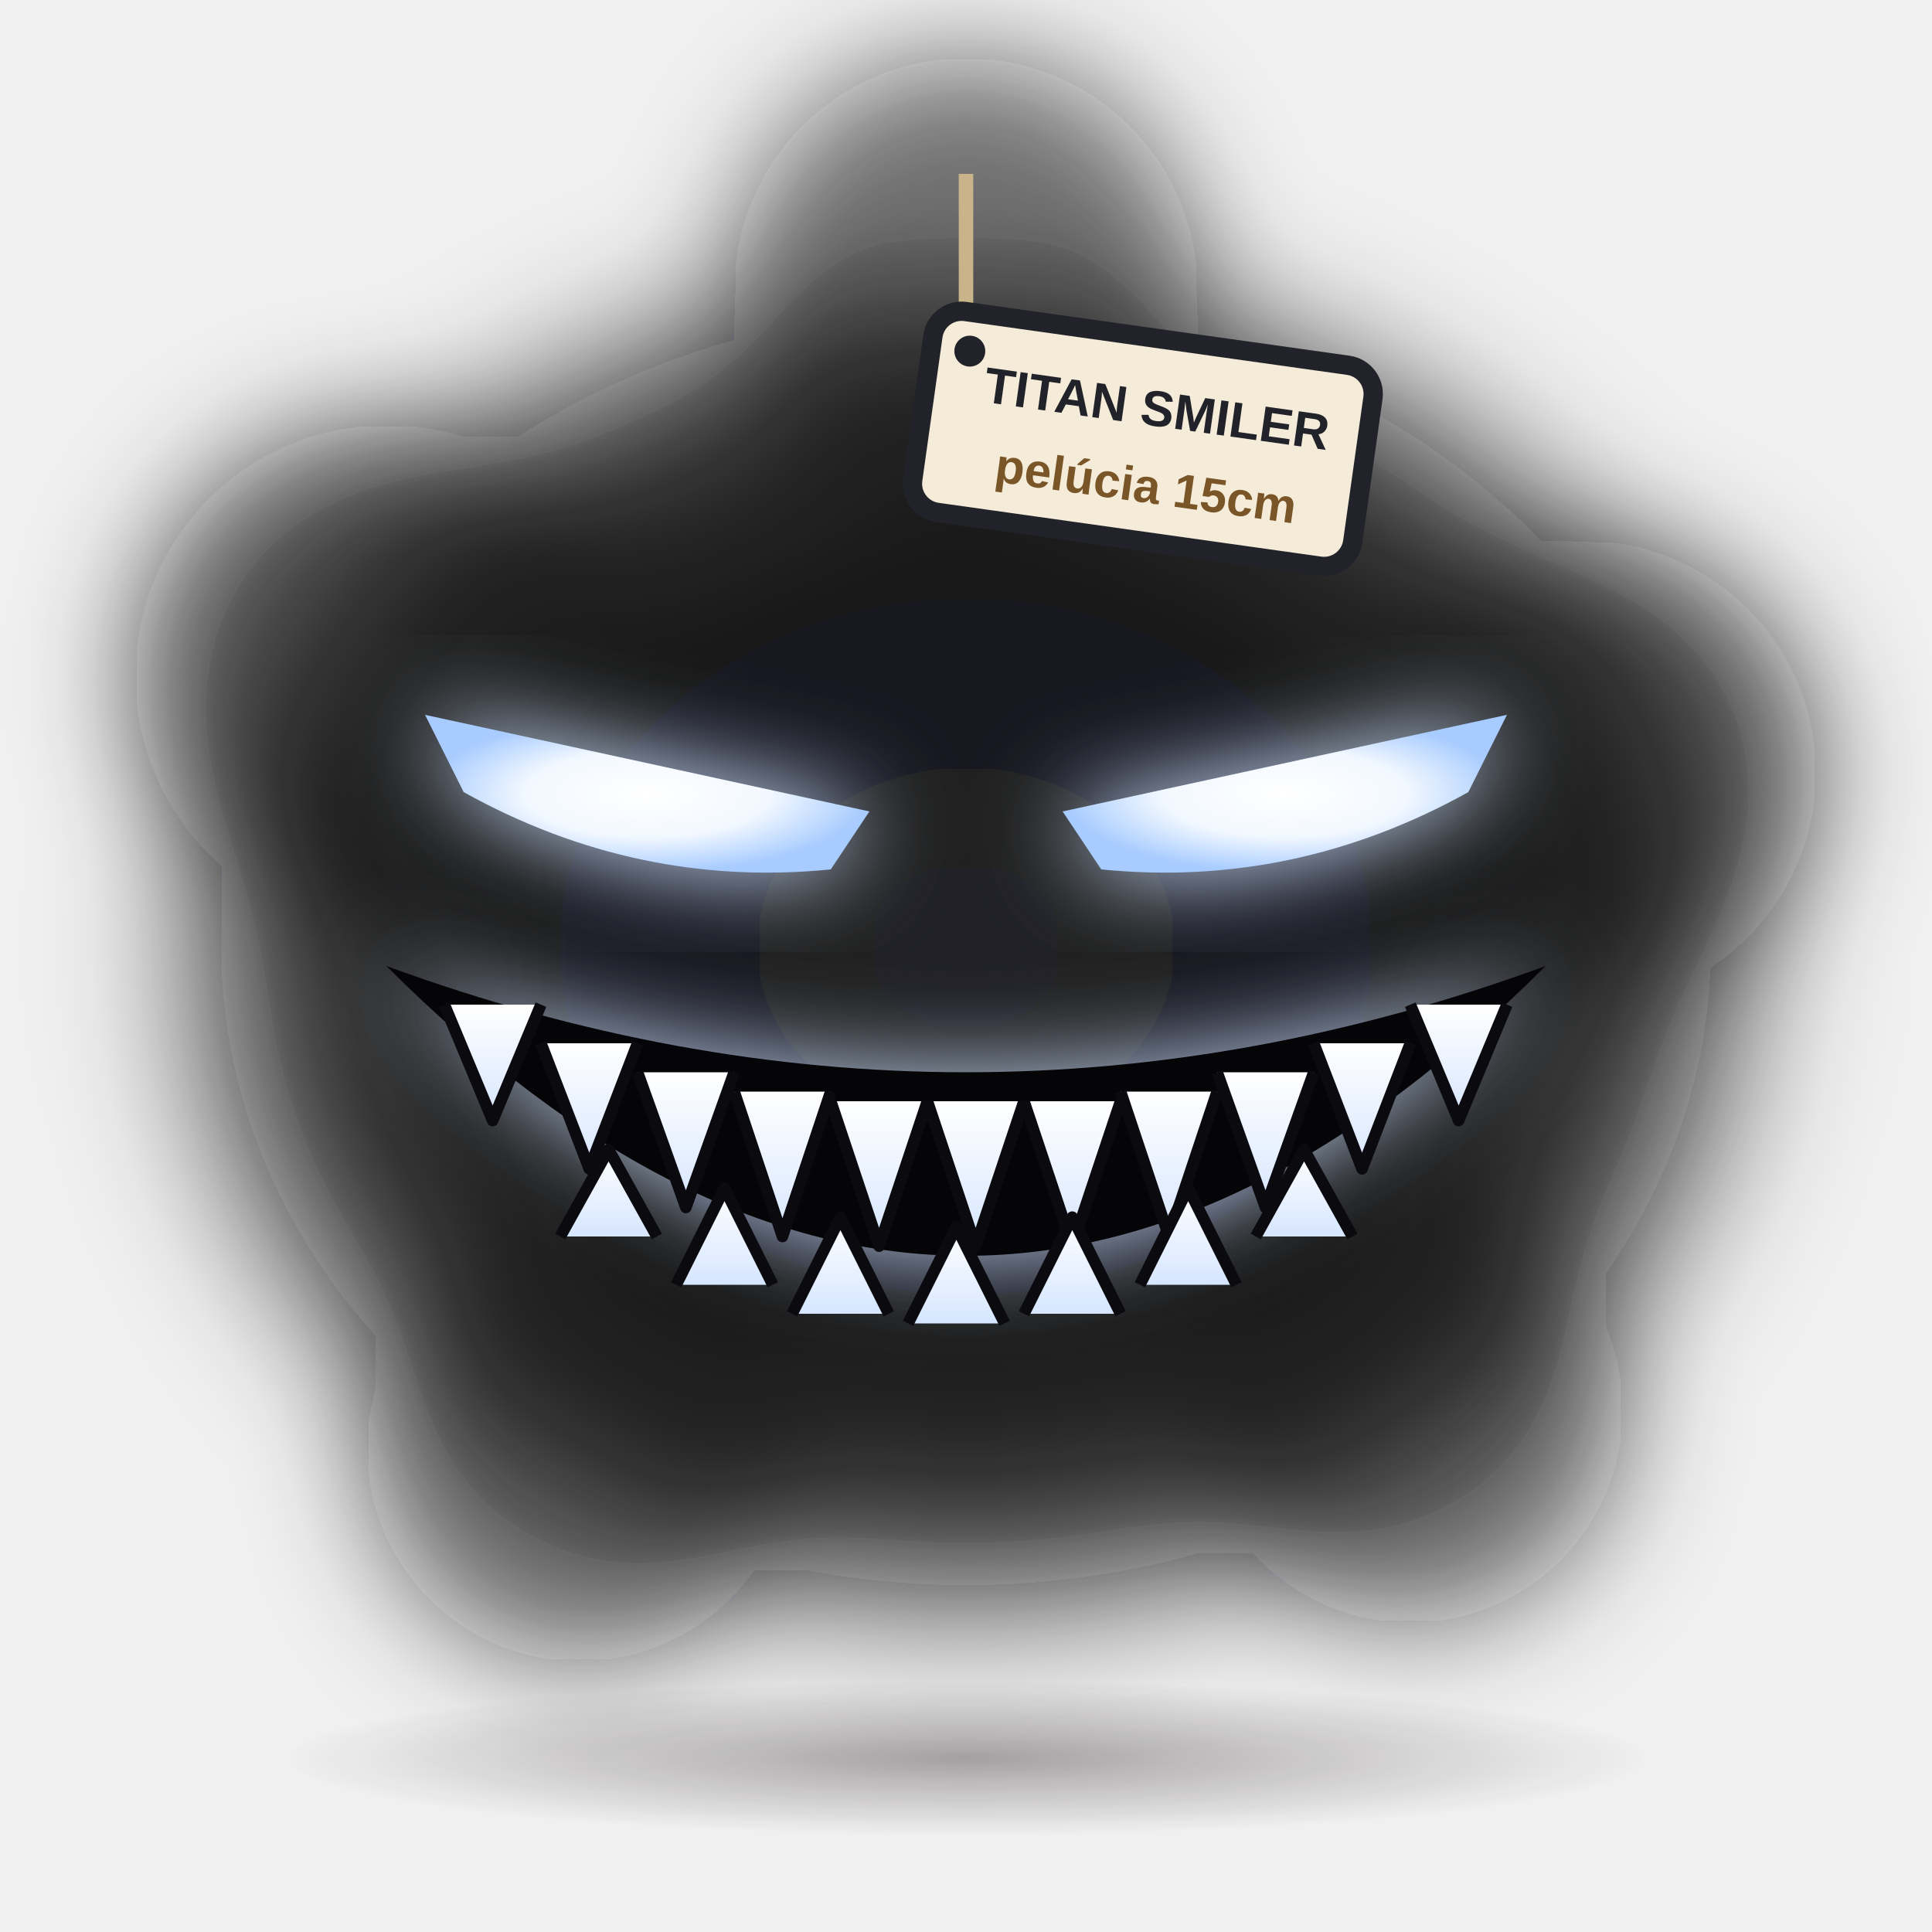
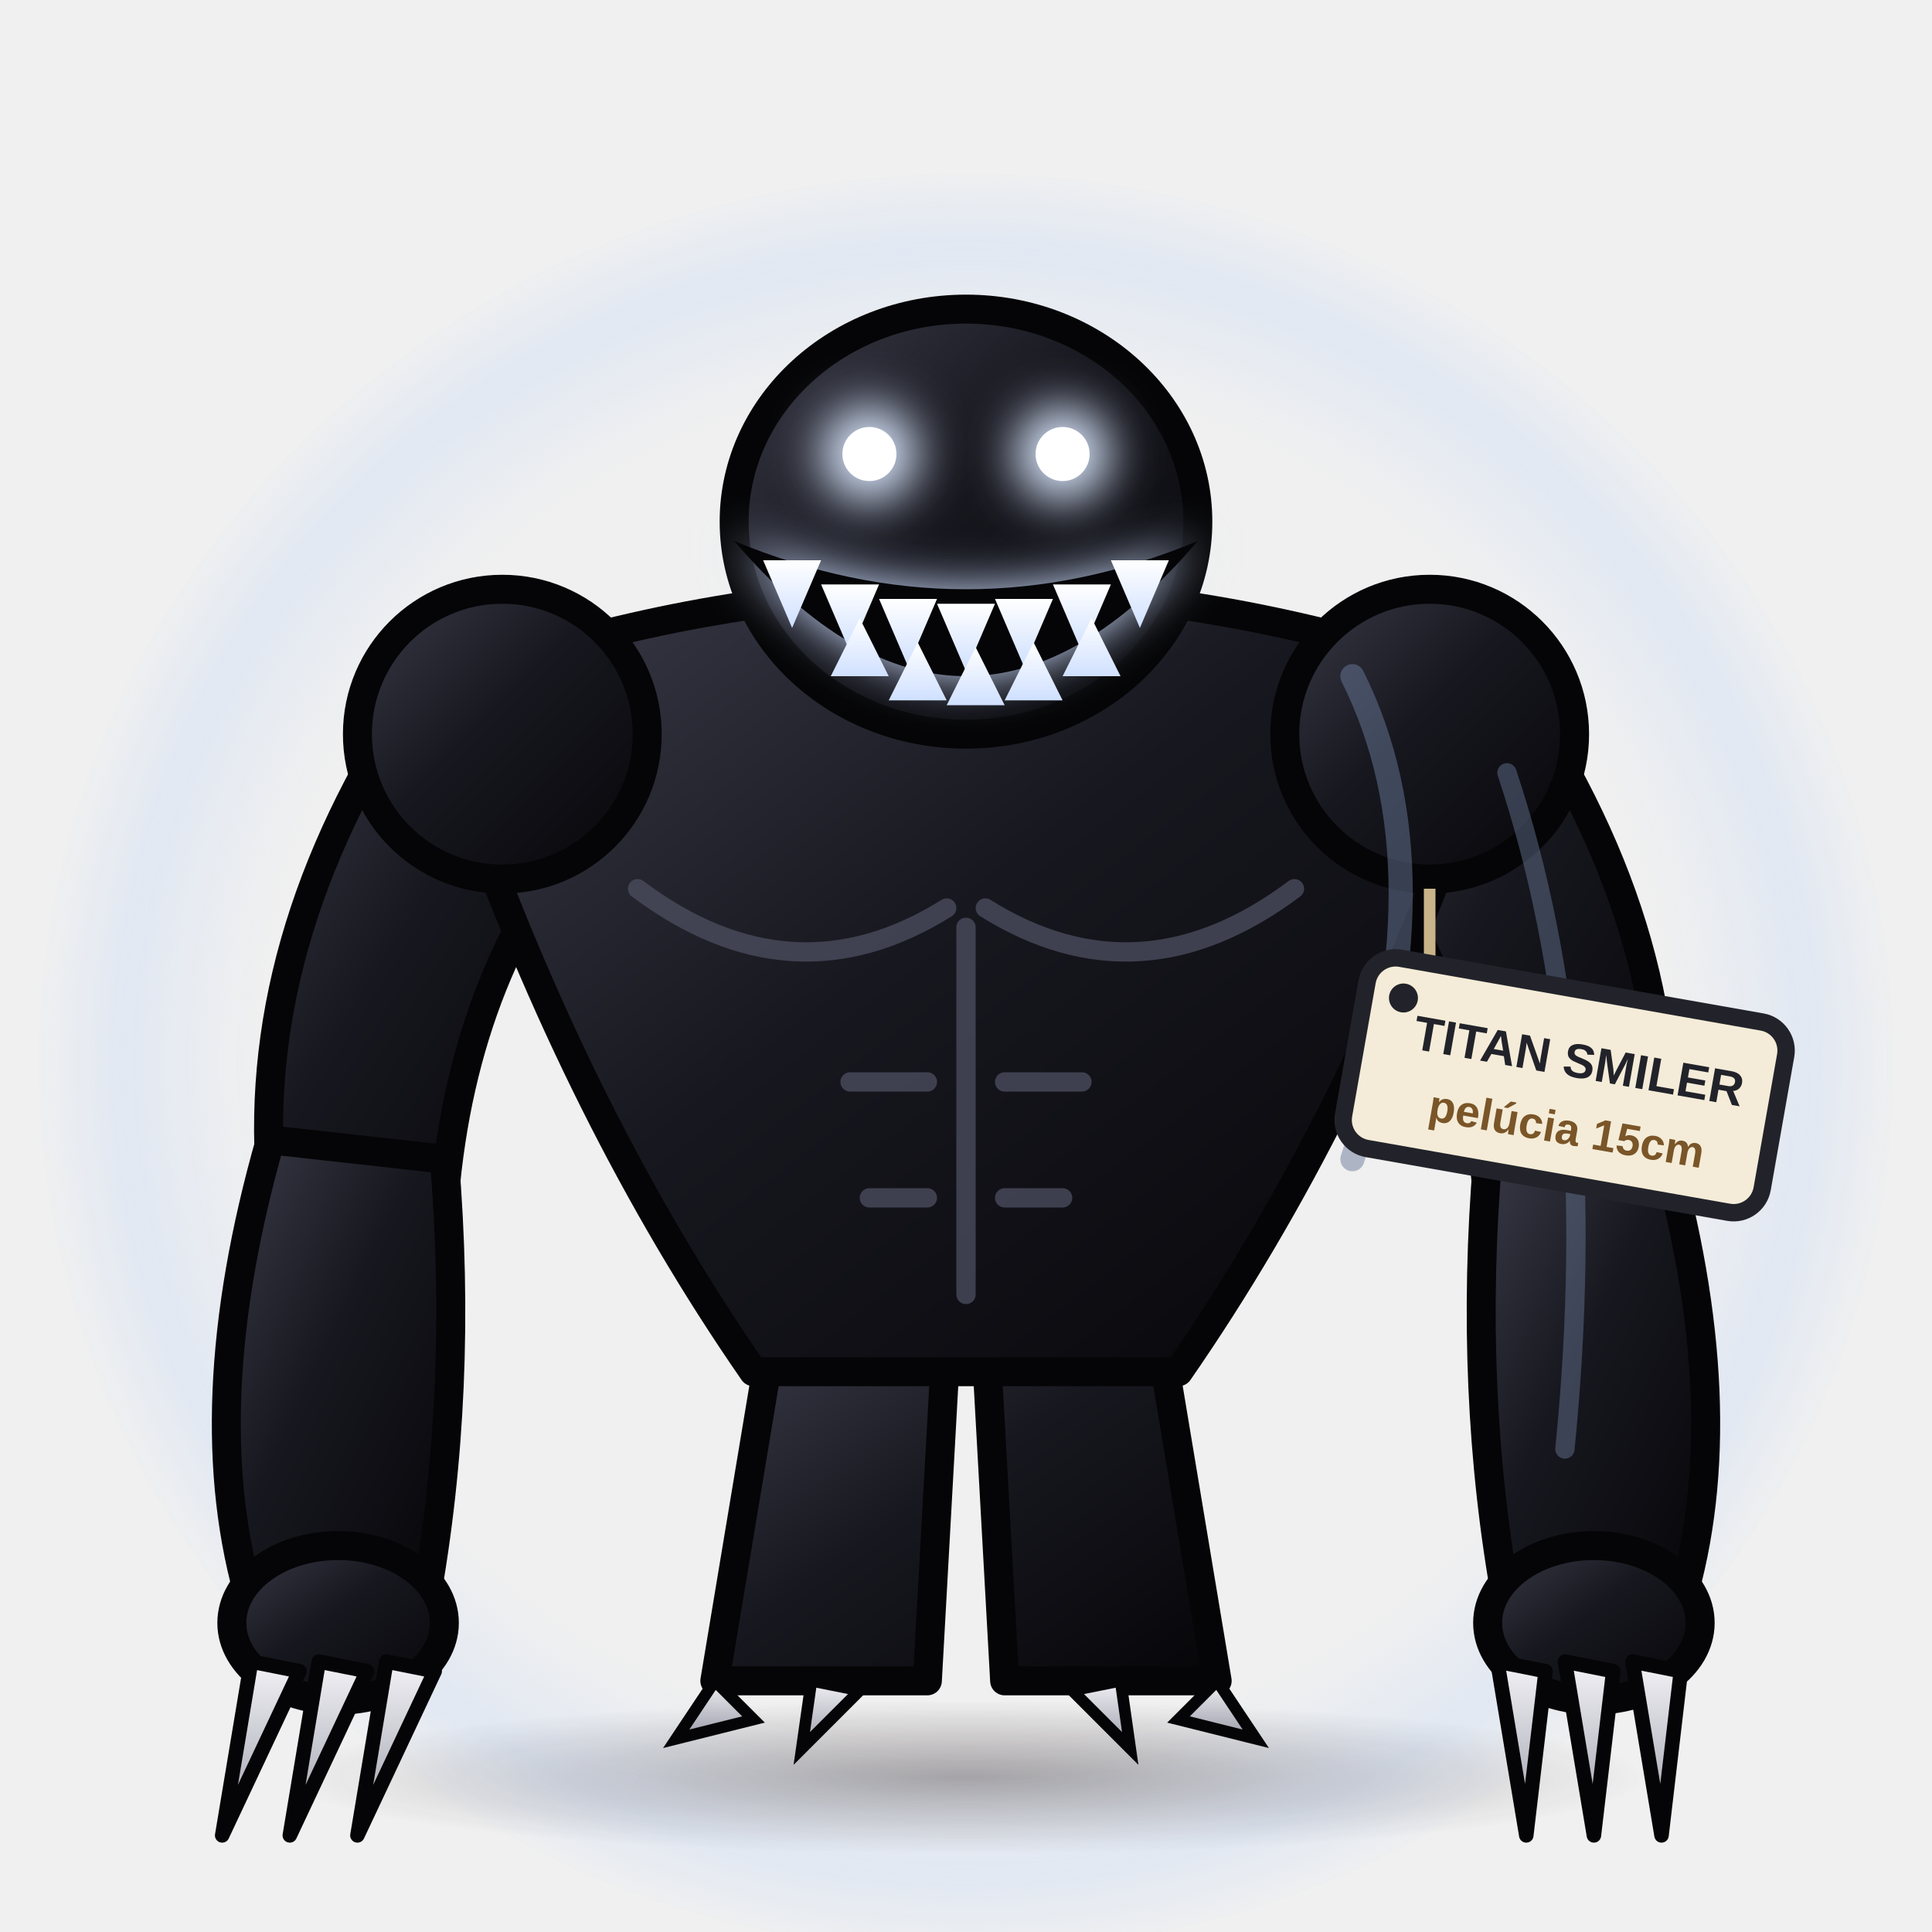
<svg xmlns="http://www.w3.org/2000/svg" viewBox="0 0 200 200">
  <defs>
    <radialGradient id="sh" cx="0.5" cy="0.5" r="0.5">
      <stop offset="0" stop-color="#1a1014" stop-opacity="0.35" />
      <stop offset="1" stop-color="#1a1014" stop-opacity="0" />
    </radialGradient>
    <filter id="glow" x="-50%" y="-50%" width="200%" height="200%">
      <feGaussianBlur stdDeviation="3" />
    </filter>
-     <filter id="soft" x="-30%" y="-30%" width="160%" height="160%">
-       <feGaussianBlur stdDeviation="6" />
-     </filter>
-     <filter id="glow2" x="-50%" y="-50%" width="200%" height="200%">
-       <feGaussianBlur stdDeviation="5" />
-     </filter>
-     <radialGradient id="void" cx="0.5" cy="0.5" r="0.5">
-       <stop offset="0" stop-color="#16161c" />
-       <stop offset="0.55" stop-color="#0c0c10" />
-       <stop offset="0.8" stop-color="#0c0c10" stop-opacity="0.85" />
-       <stop offset="1" stop-color="#0c0c10" stop-opacity="0" />
-     </radialGradient>
+     <linearGradient id="skin" x1="0" y1="0" x2="1" y2="1">
+       <stop offset="0" stop-color="#3a3b48" />
+       <stop offset="0.45" stop-color="#17171f" />
+       <stop offset="1" stop-color="#060609" />
+     </linearGradient>
+     <linearGradient id="claw" x1="0" y1="0" x2="0" y2="1">
+       <stop offset="0" stop-color="#f2f2f6" />
+       <stop offset="1" stop-color="#9a9aa8" />
+     </linearGradient>
    <linearGradient id="tooth" x1="0" y1="0" x2="0" y2="1">
      <stop offset="0" stop-color="#ffffff" />
-       <stop offset="1" stop-color="#d6e6ff" />
+       <stop offset="1" stop-color="#cfe0ff" />
    </linearGradient>
-     <radialGradient id="eg" cx="0.5" cy="0.5" r="0.5">
-       <stop offset="0" stop-color="#ffffff" />
-       <stop offset="0.55" stop-color="#f2f8ff" />
-       <stop offset="1" stop-color="#a8ccff" />
+     <radialGradient id="aura" cx="0.5" cy="0.5" r="0.5">
+       <stop offset="0" stop-color="#9fc4ff" stop-opacity="0.0" />
+       <stop offset="0.75" stop-color="#9fc4ff" stop-opacity="0.0" />
+       <stop offset="0.9" stop-color="#9fc4ff" stop-opacity="0.18" />
+       <stop offset="1" stop-color="#9fc4ff" stop-opacity="0" />
    </radialGradient>
+     <filter id="g2" x="-60%" y="-60%" width="220%" height="220%">
+       <feGaussianBlur stdDeviation="2.5" />
+     </filter>
  </defs>
-   <ellipse cx="100" cy="182" rx="70" ry="8" fill="url(#sh)" />
-   <g filter="url(#soft)" opacity=".95">
-     <ellipse cx="100" cy="98" rx="86" ry="74" fill="url(#void)" />
-     <circle cx="40" cy="70" r="26" fill="#0c0c10" opacity=".7" />
-     <circle cx="164" cy="80" r="24" fill="#0c0c10" opacity=".7" />
-     <circle cx="60" cy="150" r="22" fill="#0c0c10" opacity=".6" />
-     <circle cx="146" cy="146" r="22" fill="#0c0c10" opacity=".6" />
-     <circle cx="100" cy="30" r="24" fill="#0c0c10" opacity=".6" />
+   <ellipse cx="100" cy="184" rx="70" ry="8" fill="url(#sh)" />
+   <ellipse cx="100" cy="110" rx="96" ry="92" fill="url(#aura)" />
+   <path d="M80 138L74 174H96L98 138ZM120 138L126 174H104L102 138Z" fill="url(#skin)" stroke="#050507" stroke-width="3" stroke-linejoin="round" />
+   <g fill="url(#claw)" stroke="#050507" stroke-width="1.2">
+     <path d="M74 174l-4 6l8-2z" />
+     <path d="M84 174l-1 7l6-6z" />
+     <path d="M126 174l4 6l-8-2z" />
+     <path d="M116 174l1 7l-6-6z" />
  </g>
-   <path d="M44 74L90 84L86 90Q66 92 48 82Z" fill="#cfe2ff" filter="url(#glow2)" />
-   <path d="M156 74L110 84L114 90Q134 92 152 82Z" fill="#cfe2ff" filter="url(#glow2)" />
-   <path d="M44 74L90 84L86 90Q66 92 48 82Z" fill="url(#eg)" />
-   <path d="M156 74L110 84L114 90Q134 92 152 82Z" fill="url(#eg)" />
-   <path d="M40 100Q100 160 160 100Q100 122 40 100Z" fill="#cfe2ff" filter="url(#glow2)" opacity=".9" />
-   <path d="M40 100Q100 160 160 100Q100 122 40 100Z" fill="#050508" />
-   <path d="M46 104L51 116L56 104" fill="url(#tooth)" stroke="#0a0a0f" stroke-width="1.2" stroke-linejoin="round" />
-   <path d="M56 108L61 121L66 108" fill="url(#tooth)" stroke="#0a0a0f" stroke-width="1.2" stroke-linejoin="round" />
-   <path d="M66 111L71 125L76 111" fill="url(#tooth)" stroke="#0a0a0f" stroke-width="1.2" stroke-linejoin="round" />
-   <path d="M76 113L81 128L86 113" fill="url(#tooth)" stroke="#0a0a0f" stroke-width="1.2" stroke-linejoin="round" />
-   <path d="M86 114L91 129L96 114" fill="url(#tooth)" stroke="#0a0a0f" stroke-width="1.2" stroke-linejoin="round" />
-   <path d="M96 114L101 129L106 114" fill="url(#tooth)" stroke="#0a0a0f" stroke-width="1.2" stroke-linejoin="round" />
-   <path d="M106 114L111 129L116 114" fill="url(#tooth)" stroke="#0a0a0f" stroke-width="1.2" stroke-linejoin="round" />
-   <path d="M116 113L121 128L126 113" fill="url(#tooth)" stroke="#0a0a0f" stroke-width="1.2" stroke-linejoin="round" />
-   <path d="M126 111L131 125L136 111" fill="url(#tooth)" stroke="#0a0a0f" stroke-width="1.2" stroke-linejoin="round" />
-   <path d="M136 108L141 121L146 108" fill="url(#tooth)" stroke="#0a0a0f" stroke-width="1.2" stroke-linejoin="round" />
-   <path d="M146 104L151 116L156 104" fill="url(#tooth)" stroke="#0a0a0f" stroke-width="1.2" stroke-linejoin="round" />
-   <path d="M58 128L63 119L68 128" fill="url(#tooth)" stroke="#0a0a0f" stroke-width="1.2" stroke-linejoin="round" />
-   <path d="M70 133L75 123L80 133" fill="url(#tooth)" stroke="#0a0a0f" stroke-width="1.2" stroke-linejoin="round" />
-   <path d="M82 136L87 126L92 136" fill="url(#tooth)" stroke="#0a0a0f" stroke-width="1.2" stroke-linejoin="round" />
-   <path d="M94 137L99 127L104 137" fill="url(#tooth)" stroke="#0a0a0f" stroke-width="1.2" stroke-linejoin="round" />
-   <path d="M106 136L111 126L116 136" fill="url(#tooth)" stroke="#0a0a0f" stroke-width="1.2" stroke-linejoin="round" />
-   <path d="M118 133L123 123L128 133" fill="url(#tooth)" stroke="#0a0a0f" stroke-width="1.2" stroke-linejoin="round" />
-   <path d="M130 128L135 119L140 128" fill="url(#tooth)" stroke="#0a0a0f" stroke-width="1.2" stroke-linejoin="round" />
-   <path d="M100 18V34" stroke="#c9b48a" stroke-width="1.5" />
-   <g transform="rotate(8 112 40)">
-     <rect x="96" y="34" width="46" height="21" rx="3" fill="#f4ecd8" stroke="#22232a" stroke-width="2" />
-     <circle cx="100" cy="38" r="1.6" fill="#22232a" />
-     <text x="120" y="43" font-family="Arial, sans-serif" font-size="5.2" font-weight="900" fill="#22232a" text-anchor="middle">TITAN SMILER</text>
-     <text x="120" y="51" font-family="Arial, sans-serif" font-size="5" font-weight="bold" fill="#7a5528" text-anchor="middle">pelúcia 15cm</text>
+   <path d="M44 70Q26 96 28 122L46 124Q48 100 62 84Z" fill="url(#skin)" stroke="#050507" stroke-width="3" stroke-linejoin="round" />
+   <path d="M28 118Q20 146 26 166L44 166Q48 144 46 120Z" fill="url(#skin)" stroke="#050507" stroke-width="3" stroke-linejoin="round" />
+   <ellipse cx="35" cy="168" rx="11" ry="8" fill="url(#skin)" stroke="#050507" stroke-width="3" />
+   <path d="M26 172L23 190L31 173Z" fill="url(#claw)" stroke="#050507" stroke-width="1.5" stroke-linejoin="round" />
+   <path d="M33 172L30 190L38 173Z" fill="url(#claw)" stroke="#050507" stroke-width="1.5" stroke-linejoin="round" />
+   <path d="M40 172L37 190L45 173Z" fill="url(#claw)" stroke="#050507" stroke-width="1.5" stroke-linejoin="round" />
+   <path d="M156 70 Q174 96 172 122 L154 124 Q152 100 138 84 Z" fill="url(#skin)" stroke="#050507" stroke-width="3" stroke-linejoin="round" />
+   <path d="M172 118 Q180 146 174 166 L156 166 Q152 144 154 120 Z" fill="url(#skin)" stroke="#050507" stroke-width="3" stroke-linejoin="round" />
+   <ellipse cx="165" cy="168" rx="11" ry="8" fill="url(#skin)" stroke="#050507" stroke-width="3" />
+   <path d="M155 172L158 190L160 173Z" fill="url(#claw)" stroke="#050507" stroke-width="1.5" stroke-linejoin="round" />
+   <path d="M162 172L165 190L167 173Z" fill="url(#claw)" stroke="#050507" stroke-width="1.5" stroke-linejoin="round" />
+   <path d="M169 172L172 190L174 173Z" fill="url(#claw)" stroke="#050507" stroke-width="1.5" stroke-linejoin="round" />
+   <path d="M54 68Q100 54 146 68L152 82Q140 116 122 142H78Q60 116 48 82Z" fill="url(#skin)" stroke="#050507" stroke-width="3" stroke-linejoin="round" />
+   <circle cx="52" cy="76" r="15" fill="url(#skin)" stroke="#050507" stroke-width="3" />
+   <circle cx="148" cy="76" r="15" fill="url(#skin)" stroke="#050507" stroke-width="3" />
+   <g fill="none" stroke="#4a4b5c" stroke-width="2" stroke-linecap="round" opacity=".8">
+     <path d="M66 92Q82 104 98 94M134 92Q118 104 102 94" />
+     <path d="M100 96V134" />
+     <path d="M88 112H96M104 112H112M90 124H96M104 124H110" />
+   </g>
+   <path d="M140 70Q150 90 140 120" fill="none" stroke="#6a7a9a" stroke-width="2.5" opacity=".5" stroke-linecap="round" />
+   <path d="M156 80Q166 110 162 150" fill="none" stroke="#6a7a9a" stroke-width="2" opacity=".45" stroke-linecap="round" />
+   <ellipse cx="100" cy="54" rx="24" ry="22" fill="url(#skin)" stroke="#050507" stroke-width="3" />
+   <circle cx="90" cy="47" r="5" fill="#dbe9ff" filter="url(#g2)" />
+   <circle cx="110" cy="47" r="5" fill="#dbe9ff" filter="url(#g2)" />
+   <circle cx="90" cy="47" r="2.8" fill="#fff" />
+   <circle cx="110" cy="47" r="2.8" fill="#fff" />
+   <path d="M76 56Q100 84 124 56Q100 66 76 56Z" fill="#cfe0ff" filter="url(#g2)" />
+   <path d="M76 56Q100 84 124 56Q100 66 76 56Z" fill="#050508" />
+   <path d="M79 58L82 65L85 58" fill="url(#tooth)" />
+   <path d="M85 60.5L88 67.5L91 60.5" fill="url(#tooth)" />
+   <path d="M91 62L94 69L97 62" fill="url(#tooth)" />
+   <path d="M97 62.5L100 69.5L103 62.5" fill="url(#tooth)" />
+   <path d="M103 62L106 69L109 62" fill="url(#tooth)" />
+   <path d="M109 60.5L112 67.5L115 60.5" fill="url(#tooth)" />
+   <path d="M115 58L118 65L121 58" fill="url(#tooth)" />
+   <path d="M86 70L89 64L92 70" fill="url(#tooth)" />
+   <path d="M92 72.5L95 66.5L98 72.5" fill="url(#tooth)" />
+   <path d="M98 73L101 67L104 73" fill="url(#tooth)" />
+   <path d="M104 72.5L107 66.5L110 72.5" fill="url(#tooth)" />
+   <path d="M110 70L113 64L116 70" fill="url(#tooth)" />
+   <path d="M148 92V104" stroke="#c9b48a" stroke-width="1.2" />
+   <g transform="rotate(10 160 112)">
+     <rect x="140" y="102" width="44" height="20" rx="3" fill="#f4ecd8" stroke="#22232a" stroke-width="1.8" />
+     <circle cx="144" cy="106" r="1.5" fill="#22232a" />
+     <text x="163" y="111" font-family="Arial, sans-serif" font-size="5" font-weight="900" fill="#22232a" text-anchor="middle">TITAN SMILER</text>
+     <text x="163" y="118" font-family="Arial, sans-serif" font-size="4.6" font-weight="bold" fill="#7a5528" text-anchor="middle">pelúcia 15cm</text>
  </g>
</svg>
